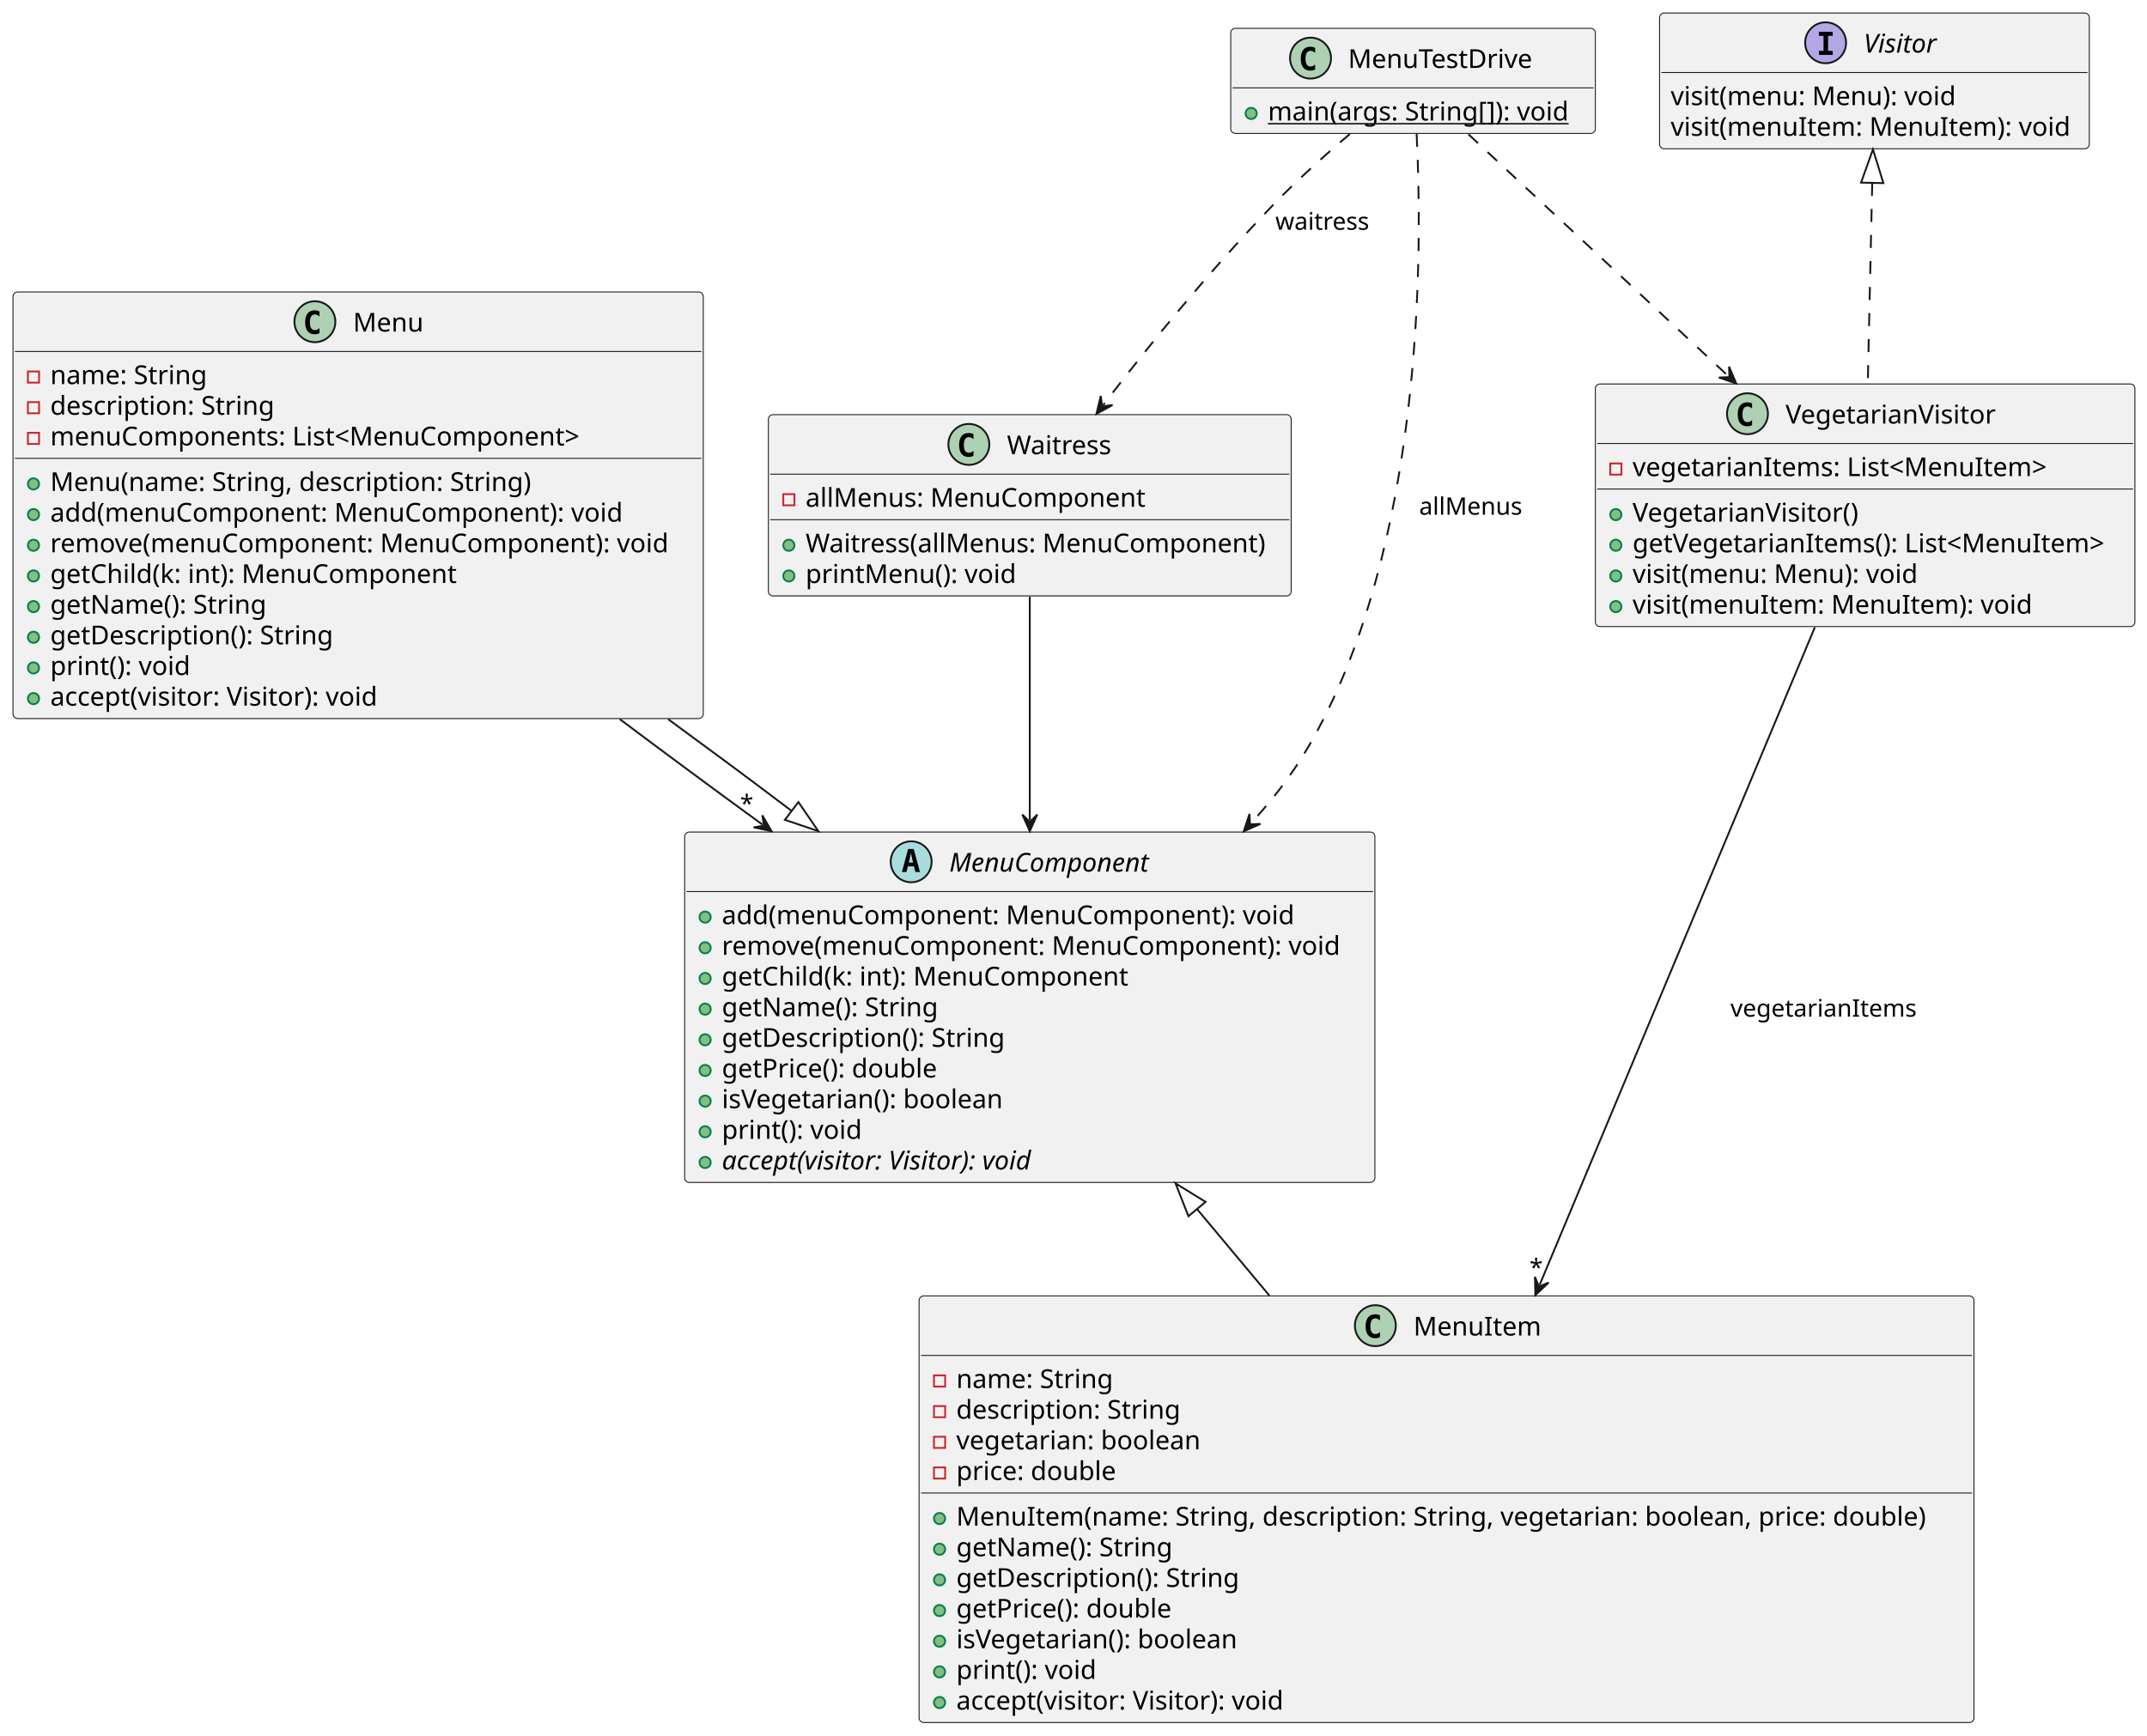
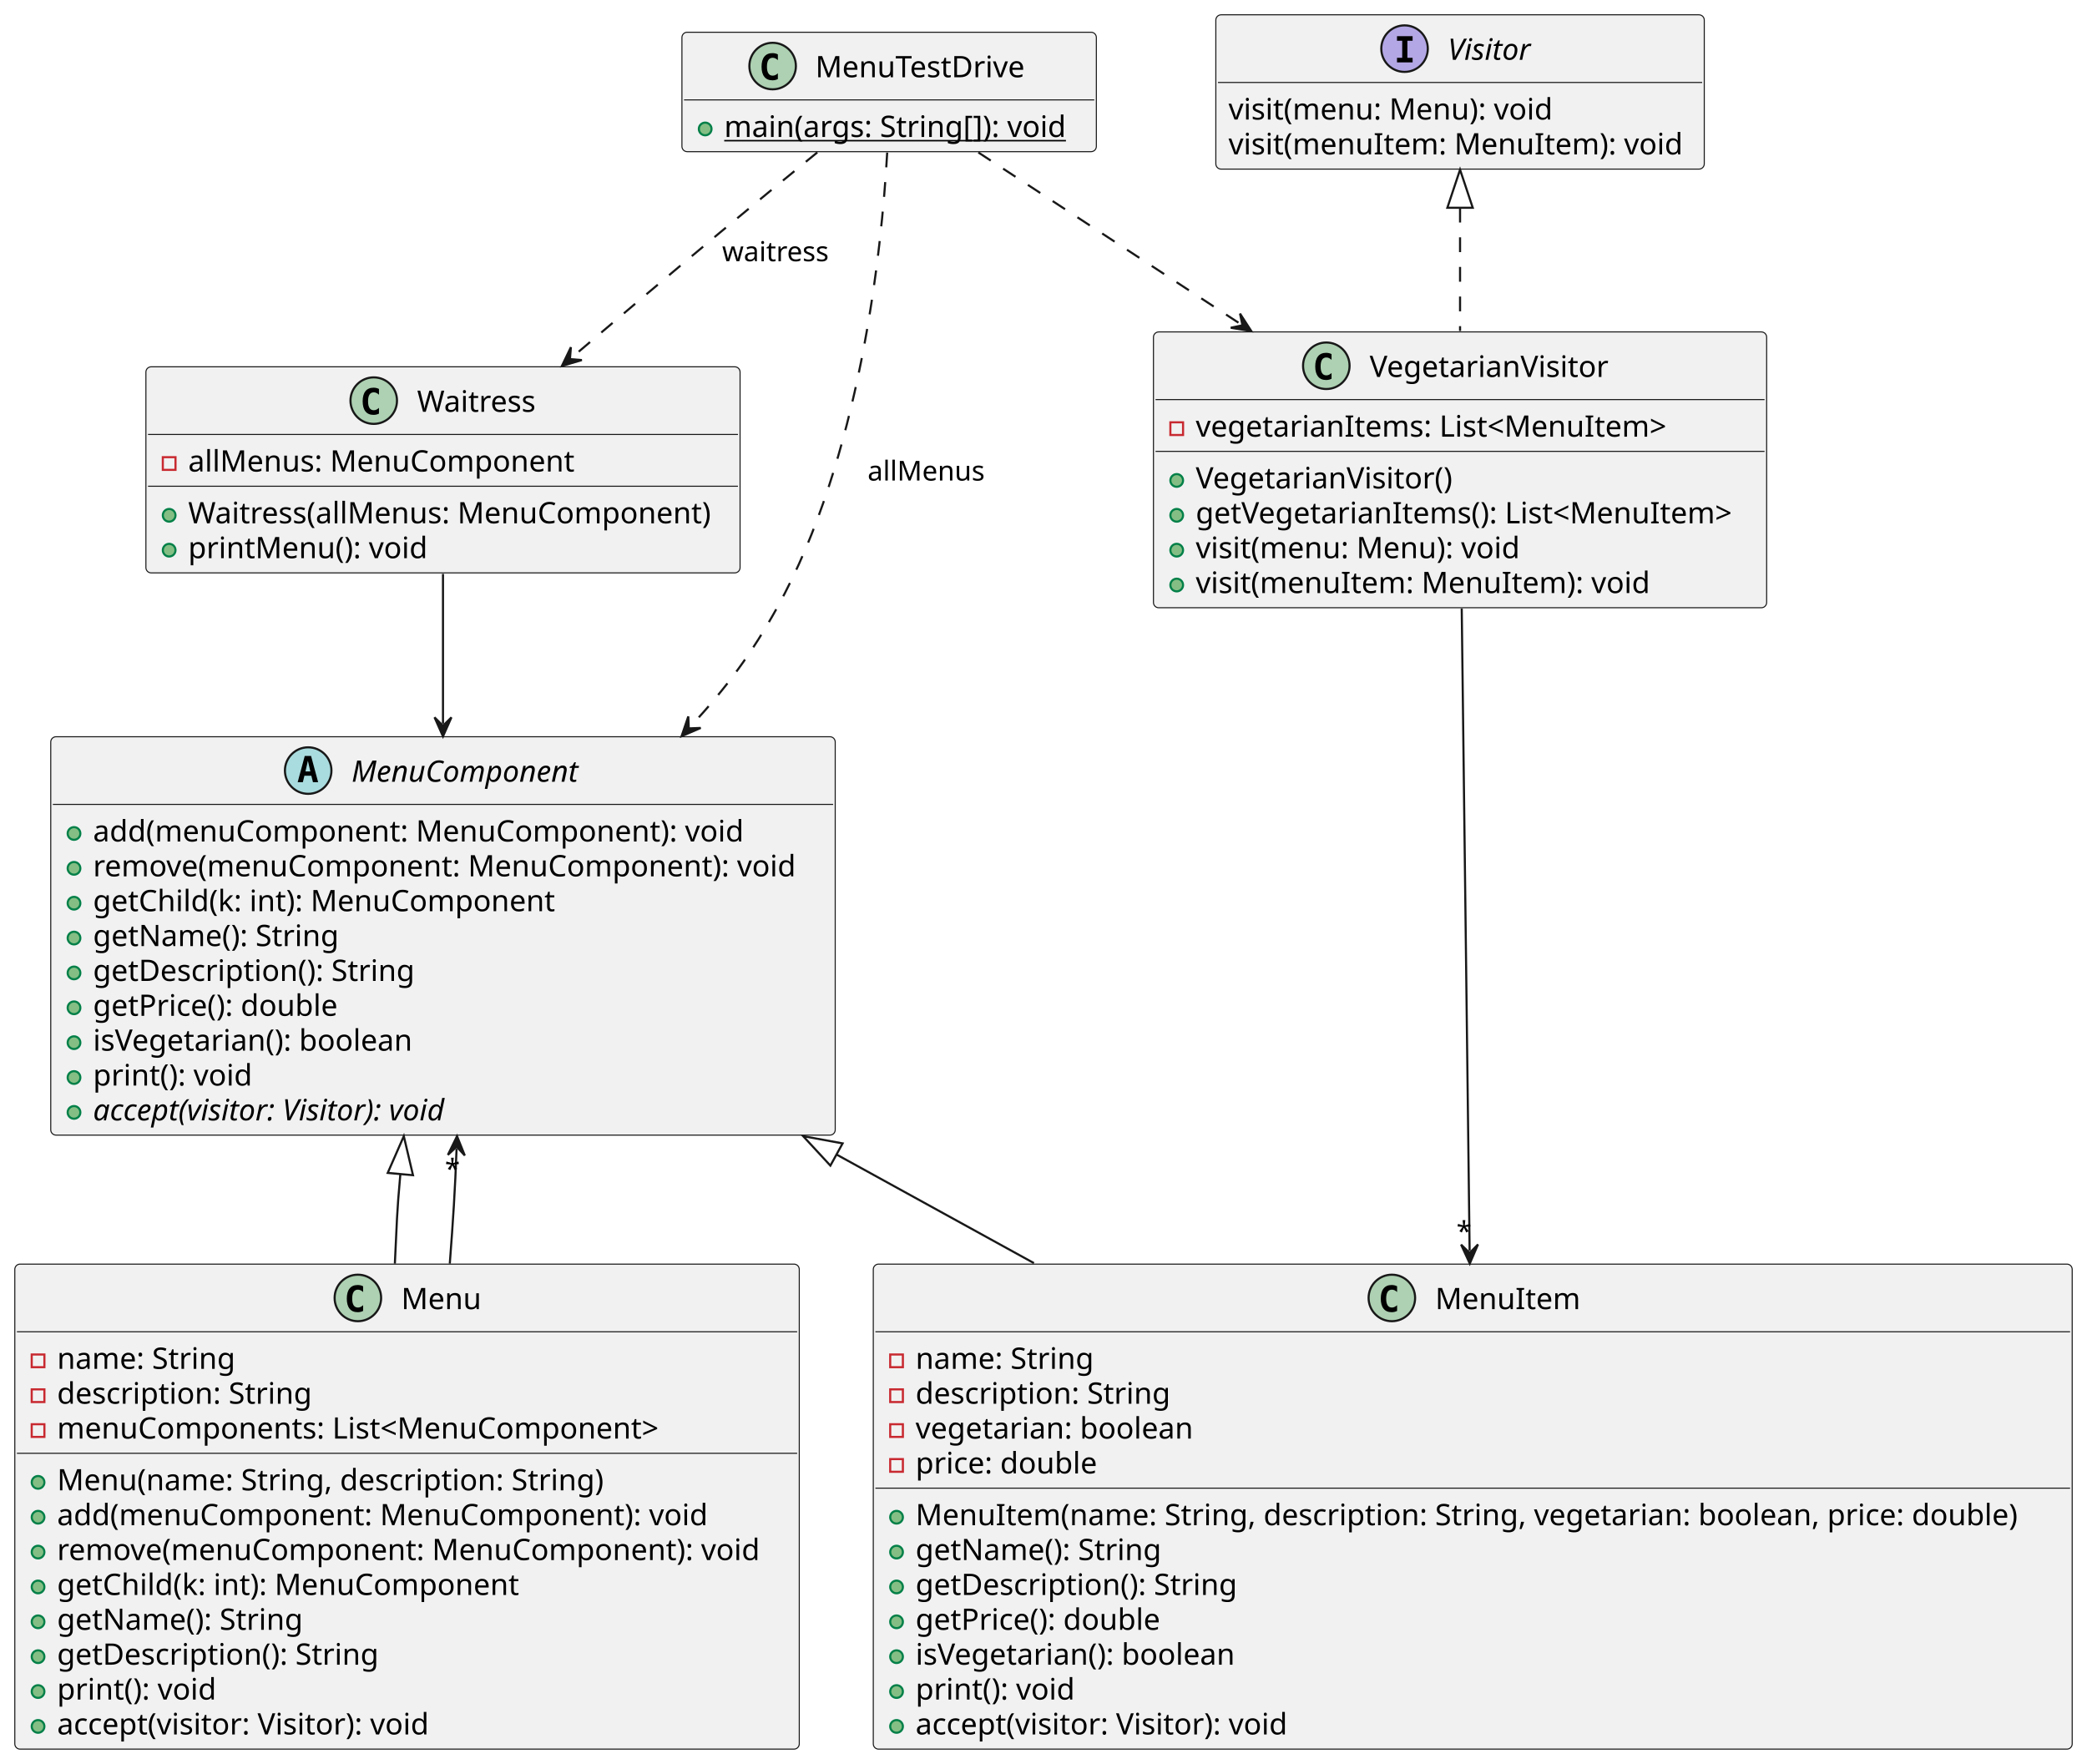
- <svg xmlns="http://www.w3.org/2000/svg" contentStyleType="text/css" height="933px" preserveAspectRatio="none" style="width:1154px;height:933px;background:#FFFFFF;" version="1.1" viewBox="0 0 1154 933" width="1154px" zoomAndPan="magnify">
+ <svg xmlns="http://www.w3.org/2000/svg" contentStyleType="text/css" height="834px" preserveAspectRatio="none" style="width:987px;height:834px;background:#FFFFFF;" version="1.1" viewBox="0 0 987 834" width="987px" zoomAndPan="magnify">
  <defs />
  <g>
+     <g id="elem_MenuTestDrive">
+       <rect codeLine="3" fill="#F1F1F1" height="56.488" id="MenuTestDrive" rx="2.5" ry="2.5" style="stroke:#181818;stroke-width:0.5;" width="196" x="322.5" y="15.24" />
+       <ellipse cx="365.4" cy="31.24" fill="#ADD1B2" rx="11" ry="11" style="stroke:#181818;stroke-width:1.0;" />
+       <path d="M367.873,37.383 Q367.292,37.682 366.653,37.831 Q366.014,37.981 365.308,37.981 Q362.801,37.981 361.481,36.329 Q360.162,34.677 360.162,31.556 Q360.162,28.427 361.481,26.775 Q362.801,25.123 365.308,25.123 Q366.014,25.123 366.661,25.272 Q367.309,25.422 367.873,25.721 L367.873,28.443 Q367.242,27.862 366.649,27.592 Q366.055,27.323 365.424,27.323 Q364.08,27.323 363.395,28.389 Q362.71,29.456 362.71,31.556 Q362.71,33.648 363.395,34.714 Q364.08,35.781 365.424,35.781 Q366.055,35.781 366.649,35.511 Q367.242,35.242 367.873,34.66 Z " fill="#000000" />
+       <text fill="#000000" font-family="sans-serif" font-size="14" lengthAdjust="spacing" textLength="102" x="385.6" y="36.531">MenuTestDrive</text>
+       <line style="stroke:#181818;stroke-width:0.5;" x1="323.5" x2="517.5" y1="47.24" y2="47.24" />
+       <ellipse cx="333.5" cy="60.984" fill="#84BE84" rx="3" ry="3" style="stroke:#038048;stroke-width:1.0;" />
+       <text fill="#000000" font-family="sans-serif" font-size="14" lengthAdjust="spacing" text-decoration="underline" textLength="170" x="342.5" y="64.775">main(args: String[]): void</text>
+     </g>
    <g id="elem_Menu">
-       <rect codeLine="3" fill="#F1F1F1" height="229.371" id="Menu" rx="2.5" ry="2.5" style="stroke:#181818;stroke-width:0.5;" width="371" x="7" y="156.97" />
-       <ellipse cx="169.25" cy="172.97" fill="#ADD1B2" rx="11" ry="11" style="stroke:#181818;stroke-width:1.0;" />
-       <path d="M171.723,179.113 Q171.142,179.412 170.503,179.561 Q169.864,179.711 169.158,179.711 Q166.651,179.711 165.332,178.059 Q164.012,176.407 164.012,173.286 Q164.012,170.156 165.332,168.505 Q166.651,166.853 169.158,166.853 Q169.864,166.853 170.511,167.002 Q171.159,167.152 171.723,167.451 L171.723,170.173 Q171.092,169.592 170.499,169.322 Q169.905,169.053 169.274,169.053 Q167.93,169.053 167.245,170.119 Q166.56,171.186 166.56,173.286 Q166.56,175.378 167.245,176.444 Q167.93,177.511 169.274,177.511 Q169.905,177.511 170.499,177.241 Q171.092,176.971 171.723,176.39 Z " fill="#000000" />
-       <text fill="#000000" font-family="sans-serif" font-size="14" lengthAdjust="spacing" textLength="38" x="189.75" y="178.261">Menu</text>
-       <line style="stroke:#181818;stroke-width:0.5;" x1="8" x2="377" y1="188.97" y2="188.97" />
-       <rect fill="none" height="6" style="stroke:#C82930;stroke-width:1.0;" width="6" x="15" y="199.714" />
-       <text fill="#000000" font-family="sans-serif" font-size="14" lengthAdjust="spacing" textLength="87" x="27" y="206.505">name: String</text>
-       <rect fill="none" height="6" style="stroke:#C82930;stroke-width:1.0;" width="6" x="15" y="216.202" />
-       <text fill="#000000" font-family="sans-serif" font-size="14" lengthAdjust="spacing" textLength="126" x="27" y="222.993">description: String</text>
-       <rect fill="none" height="6" style="stroke:#C82930;stroke-width:1.0;" width="6" x="15" y="232.691" />
-       <text fill="#000000" font-family="sans-serif" font-size="14" lengthAdjust="spacing" textLength="299" x="27" y="239.482">menuComponents: List&lt;MenuComponent&gt;</text>
-       <line style="stroke:#181818;stroke-width:0.5;" x1="8" x2="377" y1="246.435" y2="246.435" />
-       <ellipse cx="18" cy="260.179" fill="#84BE84" rx="3" ry="3" style="stroke:#038048;stroke-width:1.0;" />
-       <text fill="#000000" font-family="sans-serif" font-size="14" lengthAdjust="spacing" textLength="269" x="27" y="263.97">Menu(name: String, description: String)</text>
-       <ellipse cx="18" cy="276.667" fill="#84BE84" rx="3" ry="3" style="stroke:#038048;stroke-width:1.0;" />
-       <text fill="#000000" font-family="sans-serif" font-size="14" lengthAdjust="spacing" textLength="320" x="27" y="280.458">add(menuComponent: MenuComponent): void</text>
-       <ellipse cx="18" cy="293.156" fill="#84BE84" rx="3" ry="3" style="stroke:#038048;stroke-width:1.0;" />
-       <text fill="#000000" font-family="sans-serif" font-size="14" lengthAdjust="spacing" textLength="345" x="27" y="296.947">remove(menuComponent: MenuComponent): void</text>
-       <ellipse cx="18" cy="309.644" fill="#84BE84" rx="3" ry="3" style="stroke:#038048;stroke-width:1.0;" />
-       <text fill="#000000" font-family="sans-serif" font-size="14" lengthAdjust="spacing" textLength="229" x="27" y="313.435">getChild(k: int): MenuComponent</text>
-       <ellipse cx="18" cy="326.132" fill="#84BE84" rx="3" ry="3" style="stroke:#038048;stroke-width:1.0;" />
-       <text fill="#000000" font-family="sans-serif" font-size="14" lengthAdjust="spacing" textLength="120" x="27" y="329.923">getName(): String</text>
-       <ellipse cx="18" cy="342.62" fill="#84BE84" rx="3" ry="3" style="stroke:#038048;stroke-width:1.0;" />
-       <text fill="#000000" font-family="sans-serif" font-size="14" lengthAdjust="spacing" textLength="159" x="27" y="346.411">getDescription(): String</text>
-       <ellipse cx="18" cy="359.109" fill="#84BE84" rx="3" ry="3" style="stroke:#038048;stroke-width:1.0;" />
-       <text fill="#000000" font-family="sans-serif" font-size="14" lengthAdjust="spacing" textLength="80" x="27" y="362.9">print(): void</text>
-       <ellipse cx="18" cy="375.597" fill="#84BE84" rx="3" ry="3" style="stroke:#038048;stroke-width:1.0;" />
-       <text fill="#000000" font-family="sans-serif" font-size="14" lengthAdjust="spacing" textLength="185" x="27" y="379.388">accept(visitor: Visitor): void</text>
+       <rect codeLine="7" fill="#F1F1F1" height="229.371" id="Menu" rx="2.5" ry="2.5" style="stroke:#181818;stroke-width:0.5;" width="371" x="7" y="597.81" />
+       <ellipse cx="169.25" cy="613.81" fill="#ADD1B2" rx="11" ry="11" style="stroke:#181818;stroke-width:1.0;" />
+       <path d="M171.723,619.953 Q171.142,620.252 170.503,620.401 Q169.864,620.551 169.158,620.551 Q166.651,620.551 165.332,618.899 Q164.012,617.247 164.012,614.126 Q164.012,610.996 165.332,609.345 Q166.651,607.693 169.158,607.693 Q169.864,607.693 170.511,607.842 Q171.159,607.992 171.723,608.29 L171.723,611.013 Q171.092,610.432 170.499,610.162 Q169.905,609.893 169.274,609.893 Q167.93,609.893 167.245,610.959 Q166.56,612.026 166.56,614.126 Q166.56,616.218 167.245,617.284 Q167.93,618.351 169.274,618.351 Q169.905,618.351 170.499,618.081 Q171.092,617.812 171.723,617.23 Z " fill="#000000" />
+       <text fill="#000000" font-family="sans-serif" font-size="14" lengthAdjust="spacing" textLength="38" x="189.75" y="619.101">Menu</text>
+       <line style="stroke:#181818;stroke-width:0.5;" x1="8" x2="377" y1="629.81" y2="629.81" />
+       <rect fill="none" height="6" style="stroke:#C82930;stroke-width:1.0;" width="6" x="15" y="640.554" />
+       <text fill="#000000" font-family="sans-serif" font-size="14" lengthAdjust="spacing" textLength="87" x="27" y="647.345">name: String</text>
+       <rect fill="none" height="6" style="stroke:#C82930;stroke-width:1.0;" width="6" x="15" y="657.042" />
+       <text fill="#000000" font-family="sans-serif" font-size="14" lengthAdjust="spacing" textLength="126" x="27" y="663.833">description: String</text>
+       <rect fill="none" height="6" style="stroke:#C82930;stroke-width:1.0;" width="6" x="15" y="673.531" />
+       <text fill="#000000" font-family="sans-serif" font-size="14" lengthAdjust="spacing" textLength="299" x="27" y="680.322">menuComponents: List&lt;MenuComponent&gt;</text>
+       <line style="stroke:#181818;stroke-width:0.5;" x1="8" x2="377" y1="687.275" y2="687.275" />
+       <ellipse cx="18" cy="701.019" fill="#84BE84" rx="3" ry="3" style="stroke:#038048;stroke-width:1.0;" />
+       <text fill="#000000" font-family="sans-serif" font-size="14" lengthAdjust="spacing" textLength="269" x="27" y="704.81">Menu(name: String, description: String)</text>
+       <ellipse cx="18" cy="717.507" fill="#84BE84" rx="3" ry="3" style="stroke:#038048;stroke-width:1.0;" />
+       <text fill="#000000" font-family="sans-serif" font-size="14" lengthAdjust="spacing" textLength="320" x="27" y="721.298">add(menuComponent: MenuComponent): void</text>
+       <ellipse cx="18" cy="733.995" fill="#84BE84" rx="3" ry="3" style="stroke:#038048;stroke-width:1.0;" />
+       <text fill="#000000" font-family="sans-serif" font-size="14" lengthAdjust="spacing" textLength="345" x="27" y="737.787">remove(menuComponent: MenuComponent): void</text>
+       <ellipse cx="18" cy="750.484" fill="#84BE84" rx="3" ry="3" style="stroke:#038048;stroke-width:1.0;" />
+       <text fill="#000000" font-family="sans-serif" font-size="14" lengthAdjust="spacing" textLength="229" x="27" y="754.275">getChild(k: int): MenuComponent</text>
+       <ellipse cx="18" cy="766.972" fill="#84BE84" rx="3" ry="3" style="stroke:#038048;stroke-width:1.0;" />
+       <text fill="#000000" font-family="sans-serif" font-size="14" lengthAdjust="spacing" textLength="120" x="27" y="770.763">getName(): String</text>
+       <ellipse cx="18" cy="783.46" fill="#84BE84" rx="3" ry="3" style="stroke:#038048;stroke-width:1.0;" />
+       <text fill="#000000" font-family="sans-serif" font-size="14" lengthAdjust="spacing" textLength="159" x="27" y="787.251">getDescription(): String</text>
+       <ellipse cx="18" cy="799.949" fill="#84BE84" rx="3" ry="3" style="stroke:#038048;stroke-width:1.0;" />
+       <text fill="#000000" font-family="sans-serif" font-size="14" lengthAdjust="spacing" textLength="80" x="27" y="803.74">print(): void</text>
+       <ellipse cx="18" cy="816.437" fill="#84BE84" rx="3" ry="3" style="stroke:#038048;stroke-width:1.0;" />
+       <text fill="#000000" font-family="sans-serif" font-size="14" lengthAdjust="spacing" textLength="185" x="27" y="820.228">accept(visitor: Visitor): void</text>
    </g>
    <g id="elem_MenuItem">
-       <rect codeLine="18" fill="#F1F1F1" height="229.371" id="MenuItem" rx="2.5" ry="2.5" style="stroke:#181818;stroke-width:0.5;" width="567" x="494" y="696.74" />
-       <ellipse cx="739.25" cy="712.74" fill="#ADD1B2" rx="11" ry="11" style="stroke:#181818;stroke-width:1.0;" />
-       <path d="M741.723,718.883 Q741.142,719.182 740.503,719.331 Q739.864,719.481 739.158,719.481 Q736.651,719.481 735.332,717.829 Q734.012,716.177 734.012,713.056 Q734.012,709.927 735.332,708.275 Q736.651,706.623 739.158,706.623 Q739.864,706.623 740.511,706.772 Q741.159,706.922 741.723,707.221 L741.723,709.943 Q741.092,709.362 740.499,709.092 Q739.905,708.822 739.274,708.822 Q737.93,708.822 737.245,709.889 Q736.56,710.956 736.56,713.056 Q736.56,715.148 737.245,716.214 Q737.93,717.281 739.274,717.281 Q739.905,717.281 740.499,717.011 Q741.092,716.741 741.723,716.16 Z " fill="#000000" />
-       <text fill="#000000" font-family="sans-serif" font-size="14" lengthAdjust="spacing" textLength="68" x="759.75" y="718.031">MenuItem</text>
-       <line style="stroke:#181818;stroke-width:0.5;" x1="495" x2="1060" y1="728.74" y2="728.74" />
-       <rect fill="none" height="6" style="stroke:#C82930;stroke-width:1.0;" width="6" x="502" y="739.484" />
-       <text fill="#000000" font-family="sans-serif" font-size="14" lengthAdjust="spacing" textLength="87" x="514" y="746.275">name: String</text>
-       <rect fill="none" height="6" style="stroke:#C82930;stroke-width:1.0;" width="6" x="502" y="755.972" />
-       <text fill="#000000" font-family="sans-serif" font-size="14" lengthAdjust="spacing" textLength="126" x="514" y="762.763">description: String</text>
-       <rect fill="none" height="6" style="stroke:#C82930;stroke-width:1.0;" width="6" x="502" y="772.461" />
-       <text fill="#000000" font-family="sans-serif" font-size="14" lengthAdjust="spacing" textLength="136" x="514" y="779.252">vegetarian: boolean</text>
-       <rect fill="none" height="6" style="stroke:#C82930;stroke-width:1.0;" width="6" x="502" y="788.949" />
-       <text fill="#000000" font-family="sans-serif" font-size="14" lengthAdjust="spacing" textLength="90" x="514" y="795.74">price: double</text>
-       <line style="stroke:#181818;stroke-width:0.5;" x1="495" x2="1060" y1="802.693" y2="802.693" />
-       <ellipse cx="505" cy="816.437" fill="#84BE84" rx="3" ry="3" style="stroke:#038048;stroke-width:1.0;" />
-       <text fill="#000000" font-family="sans-serif" font-size="14" lengthAdjust="spacing" textLength="541" x="514" y="820.228">MenuItem(name: String, description: String, vegetarian: boolean, price: double)</text>
-       <ellipse cx="505" cy="832.926" fill="#84BE84" rx="3" ry="3" style="stroke:#038048;stroke-width:1.0;" />
-       <text fill="#000000" font-family="sans-serif" font-size="14" lengthAdjust="spacing" textLength="120" x="514" y="836.717">getName(): String</text>
-       <ellipse cx="505" cy="849.414" fill="#84BE84" rx="3" ry="3" style="stroke:#038048;stroke-width:1.0;" />
-       <text fill="#000000" font-family="sans-serif" font-size="14" lengthAdjust="spacing" textLength="159" x="514" y="853.205">getDescription(): String</text>
-       <ellipse cx="505" cy="865.902" fill="#84BE84" rx="3" ry="3" style="stroke:#038048;stroke-width:1.0;" />
-       <text fill="#000000" font-family="sans-serif" font-size="14" lengthAdjust="spacing" textLength="121" x="514" y="869.693">getPrice(): double</text>
-       <ellipse cx="505" cy="882.39" fill="#84BE84" rx="3" ry="3" style="stroke:#038048;stroke-width:1.0;" />
-       <text fill="#000000" font-family="sans-serif" font-size="14" lengthAdjust="spacing" textLength="159" x="514" y="886.181">isVegetarian(): boolean</text>
-       <ellipse cx="505" cy="898.879" fill="#84BE84" rx="3" ry="3" style="stroke:#038048;stroke-width:1.0;" />
-       <text fill="#000000" font-family="sans-serif" font-size="14" lengthAdjust="spacing" textLength="80" x="514" y="902.67">print(): void</text>
-       <ellipse cx="505" cy="915.367" fill="#84BE84" rx="3" ry="3" style="stroke:#038048;stroke-width:1.0;" />
-       <text fill="#000000" font-family="sans-serif" font-size="14" lengthAdjust="spacing" textLength="185" x="514" y="919.158">accept(visitor: Visitor): void</text>
+       <rect codeLine="22" fill="#F1F1F1" height="229.371" id="MenuItem" rx="2.5" ry="2.5" style="stroke:#181818;stroke-width:0.5;" width="567" x="413" y="597.81" />
+       <ellipse cx="658.25" cy="613.81" fill="#ADD1B2" rx="11" ry="11" style="stroke:#181818;stroke-width:1.0;" />
+       <path d="M660.723,619.953 Q660.142,620.252 659.503,620.401 Q658.864,620.551 658.158,620.551 Q655.651,620.551 654.332,618.899 Q653.012,617.247 653.012,614.126 Q653.012,610.996 654.332,609.345 Q655.651,607.693 658.158,607.693 Q658.864,607.693 659.511,607.842 Q660.159,607.992 660.723,608.29 L660.723,611.013 Q660.092,610.432 659.499,610.162 Q658.905,609.893 658.274,609.893 Q656.93,609.893 656.245,610.959 Q655.56,612.026 655.56,614.126 Q655.56,616.218 656.245,617.284 Q656.93,618.351 658.274,618.351 Q658.905,618.351 659.499,618.081 Q660.092,617.812 660.723,617.23 Z " fill="#000000" />
+       <text fill="#000000" font-family="sans-serif" font-size="14" lengthAdjust="spacing" textLength="68" x="678.75" y="619.101">MenuItem</text>
+       <line style="stroke:#181818;stroke-width:0.5;" x1="414" x2="979" y1="629.81" y2="629.81" />
+       <rect fill="none" height="6" style="stroke:#C82930;stroke-width:1.0;" width="6" x="421" y="640.554" />
+       <text fill="#000000" font-family="sans-serif" font-size="14" lengthAdjust="spacing" textLength="87" x="433" y="647.345">name: String</text>
+       <rect fill="none" height="6" style="stroke:#C82930;stroke-width:1.0;" width="6" x="421" y="657.042" />
+       <text fill="#000000" font-family="sans-serif" font-size="14" lengthAdjust="spacing" textLength="126" x="433" y="663.833">description: String</text>
+       <rect fill="none" height="6" style="stroke:#C82930;stroke-width:1.0;" width="6" x="421" y="673.531" />
+       <text fill="#000000" font-family="sans-serif" font-size="14" lengthAdjust="spacing" textLength="136" x="433" y="680.322">vegetarian: boolean</text>
+       <rect fill="none" height="6" style="stroke:#C82930;stroke-width:1.0;" width="6" x="421" y="690.019" />
+       <text fill="#000000" font-family="sans-serif" font-size="14" lengthAdjust="spacing" textLength="90" x="433" y="696.81">price: double</text>
+       <line style="stroke:#181818;stroke-width:0.5;" x1="414" x2="979" y1="703.763" y2="703.763" />
+       <ellipse cx="424" cy="717.507" fill="#84BE84" rx="3" ry="3" style="stroke:#038048;stroke-width:1.0;" />
+       <text fill="#000000" font-family="sans-serif" font-size="14" lengthAdjust="spacing" textLength="541" x="433" y="721.298">MenuItem(name: String, description: String, vegetarian: boolean, price: double)</text>
+       <ellipse cx="424" cy="733.995" fill="#84BE84" rx="3" ry="3" style="stroke:#038048;stroke-width:1.0;" />
+       <text fill="#000000" font-family="sans-serif" font-size="14" lengthAdjust="spacing" textLength="120" x="433" y="737.787">getName(): String</text>
+       <ellipse cx="424" cy="750.484" fill="#84BE84" rx="3" ry="3" style="stroke:#038048;stroke-width:1.0;" />
+       <text fill="#000000" font-family="sans-serif" font-size="14" lengthAdjust="spacing" textLength="159" x="433" y="754.275">getDescription(): String</text>
+       <ellipse cx="424" cy="766.972" fill="#84BE84" rx="3" ry="3" style="stroke:#038048;stroke-width:1.0;" />
+       <text fill="#000000" font-family="sans-serif" font-size="14" lengthAdjust="spacing" textLength="121" x="433" y="770.763">getPrice(): double</text>
+       <ellipse cx="424" cy="783.46" fill="#84BE84" rx="3" ry="3" style="stroke:#038048;stroke-width:1.0;" />
+       <text fill="#000000" font-family="sans-serif" font-size="14" lengthAdjust="spacing" textLength="159" x="433" y="787.251">isVegetarian(): boolean</text>
+       <ellipse cx="424" cy="799.949" fill="#84BE84" rx="3" ry="3" style="stroke:#038048;stroke-width:1.0;" />
+       <text fill="#000000" font-family="sans-serif" font-size="14" lengthAdjust="spacing" textLength="80" x="433" y="803.74">print(): void</text>
+       <ellipse cx="424" cy="816.437" fill="#84BE84" rx="3" ry="3" style="stroke:#038048;stroke-width:1.0;" />
+       <text fill="#000000" font-family="sans-serif" font-size="14" lengthAdjust="spacing" textLength="185" x="433" y="820.228">accept(visitor: Visitor): void</text>
    </g>
    <g id="elem_Waitress">
-       <rect codeLine="32" fill="#F1F1F1" height="97.465" id="Waitress" rx="2.5" ry="2.5" style="stroke:#181818;stroke-width:0.5;" width="281" x="413" y="222.93" />
-       <ellipse cx="520.75" cy="238.93" fill="#ADD1B2" rx="11" ry="11" style="stroke:#181818;stroke-width:1.0;" />
-       <path d="M523.223,245.073 Q522.642,245.372 522.003,245.521 Q521.364,245.671 520.658,245.671 Q518.151,245.671 516.832,244.019 Q515.512,242.367 515.512,239.246 Q515.512,236.117 516.832,234.465 Q518.151,232.813 520.658,232.813 Q521.364,232.813 522.011,232.962 Q522.659,233.112 523.223,233.411 L523.223,236.133 Q522.592,235.552 521.999,235.282 Q521.405,235.012 520.774,235.012 Q519.43,235.012 518.745,236.079 Q518.06,237.146 518.06,239.246 Q518.06,241.338 518.745,242.404 Q519.43,243.471 520.774,243.471 Q521.405,243.471 521.999,243.201 Q522.592,242.931 523.223,242.35 Z " fill="#000000" />
-       <text fill="#000000" font-family="sans-serif" font-size="14" lengthAdjust="spacing" textLength="57" x="541.25" y="244.221">Waitress</text>
-       <line style="stroke:#181818;stroke-width:0.5;" x1="414" x2="693" y1="254.93" y2="254.93" />
-       <rect fill="none" height="6" style="stroke:#C82930;stroke-width:1.0;" width="6" x="421" y="265.674" />
-       <text fill="#000000" font-family="sans-serif" font-size="14" lengthAdjust="spacing" textLength="188" x="433" y="272.465">allMenus: MenuComponent</text>
-       <line style="stroke:#181818;stroke-width:0.5;" x1="414" x2="693" y1="279.418" y2="279.418" />
-       <ellipse cx="424" cy="293.162" fill="#84BE84" rx="3" ry="3" style="stroke:#038048;stroke-width:1.0;" />
-       <text fill="#000000" font-family="sans-serif" font-size="14" lengthAdjust="spacing" textLength="255" x="433" y="296.953">Waitress(allMenus: MenuComponent)</text>
-       <ellipse cx="424" cy="309.651" fill="#84BE84" rx="3" ry="3" style="stroke:#038048;stroke-width:1.0;" />
-       <text fill="#000000" font-family="sans-serif" font-size="14" lengthAdjust="spacing" textLength="118" x="433" y="313.442">printMenu(): void</text>
+       <rect codeLine="36" fill="#F1F1F1" height="97.465" id="Waitress" rx="2.5" ry="2.5" style="stroke:#181818;stroke-width:0.5;" width="281" x="69" y="173.46" />
+       <ellipse cx="176.75" cy="189.46" fill="#ADD1B2" rx="11" ry="11" style="stroke:#181818;stroke-width:1.0;" />
+       <path d="M179.223,195.603 Q178.642,195.902 178.003,196.051 Q177.364,196.201 176.658,196.201 Q174.151,196.201 172.832,194.549 Q171.512,192.897 171.512,189.776 Q171.512,186.647 172.832,184.995 Q174.151,183.343 176.658,183.343 Q177.364,183.343 178.011,183.492 Q178.659,183.642 179.223,183.94 L179.223,186.663 Q178.592,186.082 177.999,185.812 Q177.405,185.542 176.774,185.542 Q175.43,185.542 174.745,186.609 Q174.06,187.676 174.06,189.776 Q174.06,191.868 174.745,192.934 Q175.43,194.001 176.774,194.001 Q177.405,194.001 177.999,193.731 Q178.592,193.462 179.223,192.88 Z " fill="#000000" />
+       <text fill="#000000" font-family="sans-serif" font-size="14" lengthAdjust="spacing" textLength="57" x="197.25" y="194.751">Waitress</text>
+       <line style="stroke:#181818;stroke-width:0.5;" x1="70" x2="349" y1="205.46" y2="205.46" />
+       <rect fill="none" height="6" style="stroke:#C82930;stroke-width:1.0;" width="6" x="77" y="216.204" />
+       <text fill="#000000" font-family="sans-serif" font-size="14" lengthAdjust="spacing" textLength="188" x="89" y="222.995">allMenus: MenuComponent</text>
+       <line style="stroke:#181818;stroke-width:0.5;" x1="70" x2="349" y1="229.948" y2="229.948" />
+       <ellipse cx="80" cy="243.692" fill="#84BE84" rx="3" ry="3" style="stroke:#038048;stroke-width:1.0;" />
+       <text fill="#000000" font-family="sans-serif" font-size="14" lengthAdjust="spacing" textLength="255" x="89" y="247.483">Waitress(allMenus: MenuComponent)</text>
+       <ellipse cx="80" cy="260.181" fill="#84BE84" rx="3" ry="3" style="stroke:#038048;stroke-width:1.0;" />
+       <text fill="#000000" font-family="sans-serif" font-size="14" lengthAdjust="spacing" textLength="118" x="89" y="263.972">printMenu(): void</text>
    </g>
    <g id="elem_MenuComponent">
-       <rect codeLine="39" fill="#F1F1F1" height="188.394" id="MenuComponent" rx="2.5" ry="2.5" style="stroke:#181818;stroke-width:0.5;" width="371" x="368" y="447.34" />
-       <ellipse cx="489.75" cy="463.34" fill="#A9DCDF" rx="11" ry="11" style="stroke:#181818;stroke-width:1.0;" />
-       <path d="M489.613,458.688 L488.459,463.76 L490.775,463.76 Z M488.119,456.447 L491.116,456.447 L494.461,468.84 L492.012,468.84 L491.248,465.777 L487.97,465.777 L487.223,468.84 L484.774,468.84 Z " fill="#000000" />
-       <text fill="#000000" font-family="sans-serif" font-size="14" font-style="italic" lengthAdjust="spacing" textLength="119" x="510.25" y="468.631">MenuComponent</text>
-       <line style="stroke:#181818;stroke-width:0.5;" x1="369" x2="738" y1="479.34" y2="479.34" />
-       <ellipse cx="379" cy="493.084" fill="#84BE84" rx="3" ry="3" style="stroke:#038048;stroke-width:1.0;" />
-       <text fill="#000000" font-family="sans-serif" font-size="14" lengthAdjust="spacing" textLength="320" x="388" y="496.875">add(menuComponent: MenuComponent): void</text>
-       <ellipse cx="379" cy="509.572" fill="#84BE84" rx="3" ry="3" style="stroke:#038048;stroke-width:1.0;" />
-       <text fill="#000000" font-family="sans-serif" font-size="14" lengthAdjust="spacing" textLength="345" x="388" y="513.363">remove(menuComponent: MenuComponent): void</text>
-       <ellipse cx="379" cy="526.061" fill="#84BE84" rx="3" ry="3" style="stroke:#038048;stroke-width:1.0;" />
-       <text fill="#000000" font-family="sans-serif" font-size="14" lengthAdjust="spacing" textLength="229" x="388" y="529.852">getChild(k: int): MenuComponent</text>
-       <ellipse cx="379" cy="542.549" fill="#84BE84" rx="3" ry="3" style="stroke:#038048;stroke-width:1.0;" />
-       <text fill="#000000" font-family="sans-serif" font-size="14" lengthAdjust="spacing" textLength="120" x="388" y="546.34">getName(): String</text>
-       <ellipse cx="379" cy="559.037" fill="#84BE84" rx="3" ry="3" style="stroke:#038048;stroke-width:1.0;" />
-       <text fill="#000000" font-family="sans-serif" font-size="14" lengthAdjust="spacing" textLength="159" x="388" y="562.828">getDescription(): String</text>
-       <ellipse cx="379" cy="575.525" fill="#84BE84" rx="3" ry="3" style="stroke:#038048;stroke-width:1.0;" />
-       <text fill="#000000" font-family="sans-serif" font-size="14" lengthAdjust="spacing" textLength="121" x="388" y="579.317">getPrice(): double</text>
-       <ellipse cx="379" cy="592.014" fill="#84BE84" rx="3" ry="3" style="stroke:#038048;stroke-width:1.0;" />
-       <text fill="#000000" font-family="sans-serif" font-size="14" lengthAdjust="spacing" textLength="159" x="388" y="595.805">isVegetarian(): boolean</text>
-       <ellipse cx="379" cy="608.502" fill="#84BE84" rx="3" ry="3" style="stroke:#038048;stroke-width:1.0;" />
-       <text fill="#000000" font-family="sans-serif" font-size="14" lengthAdjust="spacing" textLength="80" x="388" y="612.293">print(): void</text>
-       <ellipse cx="379" cy="624.99" fill="#84BE84" rx="3" ry="3" style="stroke:#038048;stroke-width:1.0;" />
-       <text fill="#000000" font-family="sans-serif" font-size="14" font-style="italic" lengthAdjust="spacing" textLength="185" x="388" y="628.781">accept(visitor: Visitor): void</text>
-     </g>
-     <g id="elem_MenuTestDrive">
-       <rect codeLine="50" fill="#F1F1F1" height="56.488" id="MenuTestDrive" rx="2.5" ry="2.5" style="stroke:#181818;stroke-width:0.5;" width="196" x="661.5" y="15.24" />
-       <ellipse cx="704.4" cy="31.24" fill="#ADD1B2" rx="11" ry="11" style="stroke:#181818;stroke-width:1.0;" />
-       <path d="M706.873,37.383 Q706.292,37.682 705.653,37.831 Q705.014,37.981 704.308,37.981 Q701.801,37.981 700.481,36.329 Q699.162,34.677 699.162,31.556 Q699.162,28.427 700.481,26.775 Q701.801,25.123 704.308,25.123 Q705.014,25.123 705.661,25.272 Q706.309,25.422 706.873,25.721 L706.873,28.443 Q706.242,27.862 705.649,27.592 Q705.055,27.323 704.424,27.323 Q703.08,27.323 702.395,28.389 Q701.71,29.456 701.71,31.556 Q701.71,33.648 702.395,34.714 Q703.08,35.781 704.424,35.781 Q705.055,35.781 705.649,35.511 Q706.242,35.242 706.873,34.66 Z " fill="#000000" />
-       <text fill="#000000" font-family="sans-serif" font-size="14" lengthAdjust="spacing" textLength="102" x="724.6" y="36.531">MenuTestDrive</text>
-       <line style="stroke:#181818;stroke-width:0.5;" x1="662.5" x2="856.5" y1="47.24" y2="47.24" />
-       <ellipse cx="672.5" cy="60.984" fill="#84BE84" rx="3" ry="3" style="stroke:#038048;stroke-width:1.0;" />
-       <text fill="#000000" font-family="sans-serif" font-size="14" lengthAdjust="spacing" text-decoration="underline" textLength="170" x="681.5" y="64.775">main(args: String[]): void</text>
+       <rect codeLine="43" fill="#F1F1F1" height="188.394" id="MenuComponent" rx="2.5" ry="2.5" style="stroke:#181818;stroke-width:0.5;" width="371" x="24" y="348.41" />
+       <ellipse cx="145.75" cy="364.41" fill="#A9DCDF" rx="11" ry="11" style="stroke:#181818;stroke-width:1.0;" />
+       <path d="M145.613,359.758 L144.459,364.83 L146.775,364.83 Z M144.119,357.517 L147.116,357.517 L150.461,369.91 L148.012,369.91 L147.249,366.847 L143.97,366.847 L143.223,369.91 L140.774,369.91 Z " fill="#000000" />
+       <text fill="#000000" font-family="sans-serif" font-size="14" font-style="italic" lengthAdjust="spacing" textLength="119" x="166.25" y="369.701">MenuComponent</text>
+       <line style="stroke:#181818;stroke-width:0.5;" x1="25" x2="394" y1="380.41" y2="380.41" />
+       <ellipse cx="35" cy="394.154" fill="#84BE84" rx="3" ry="3" style="stroke:#038048;stroke-width:1.0;" />
+       <text fill="#000000" font-family="sans-serif" font-size="14" lengthAdjust="spacing" textLength="320" x="44" y="397.945">add(menuComponent: MenuComponent): void</text>
+       <ellipse cx="35" cy="410.642" fill="#84BE84" rx="3" ry="3" style="stroke:#038048;stroke-width:1.0;" />
+       <text fill="#000000" font-family="sans-serif" font-size="14" lengthAdjust="spacing" textLength="345" x="44" y="414.433">remove(menuComponent: MenuComponent): void</text>
+       <ellipse cx="35" cy="427.131" fill="#84BE84" rx="3" ry="3" style="stroke:#038048;stroke-width:1.0;" />
+       <text fill="#000000" font-family="sans-serif" font-size="14" lengthAdjust="spacing" textLength="229" x="44" y="430.922">getChild(k: int): MenuComponent</text>
+       <ellipse cx="35" cy="443.619" fill="#84BE84" rx="3" ry="3" style="stroke:#038048;stroke-width:1.0;" />
+       <text fill="#000000" font-family="sans-serif" font-size="14" lengthAdjust="spacing" textLength="120" x="44" y="447.41">getName(): String</text>
+       <ellipse cx="35" cy="460.107" fill="#84BE84" rx="3" ry="3" style="stroke:#038048;stroke-width:1.0;" />
+       <text fill="#000000" font-family="sans-serif" font-size="14" lengthAdjust="spacing" textLength="159" x="44" y="463.898">getDescription(): String</text>
+       <ellipse cx="35" cy="476.596" fill="#84BE84" rx="3" ry="3" style="stroke:#038048;stroke-width:1.0;" />
+       <text fill="#000000" font-family="sans-serif" font-size="14" lengthAdjust="spacing" textLength="121" x="44" y="480.387">getPrice(): double</text>
+       <ellipse cx="35" cy="493.084" fill="#84BE84" rx="3" ry="3" style="stroke:#038048;stroke-width:1.0;" />
+       <text fill="#000000" font-family="sans-serif" font-size="14" lengthAdjust="spacing" textLength="159" x="44" y="496.875">isVegetarian(): boolean</text>
+       <ellipse cx="35" cy="509.572" fill="#84BE84" rx="3" ry="3" style="stroke:#038048;stroke-width:1.0;" />
+       <text fill="#000000" font-family="sans-serif" font-size="14" lengthAdjust="spacing" textLength="80" x="44" y="513.363">print(): void</text>
+       <ellipse cx="35" cy="526.06" fill="#84BE84" rx="3" ry="3" style="stroke:#038048;stroke-width:1.0;" />
+       <text fill="#000000" font-family="sans-serif" font-size="14" font-style="italic" lengthAdjust="spacing" textLength="185" x="44" y="529.851">accept(visitor: Visitor): void</text>
    </g>
    <g id="elem_VegetarianVisitor">
-       <rect codeLine="53" fill="#F1F1F1" height="130.441" id="VegetarianVisitor" rx="2.5" ry="2.5" style="stroke:#181818;stroke-width:0.5;" width="290" x="857.5" y="206.44" />
-       <ellipse cx="939.25" cy="222.44" fill="#ADD1B2" rx="11" ry="11" style="stroke:#181818;stroke-width:1.0;" />
-       <path d="M941.723,228.583 Q941.142,228.882 940.503,229.031 Q939.864,229.181 939.158,229.181 Q936.651,229.181 935.332,227.529 Q934.012,225.877 934.012,222.756 Q934.012,219.626 935.332,217.975 Q936.651,216.323 939.158,216.323 Q939.864,216.323 940.511,216.472 Q941.159,216.622 941.723,216.921 L941.723,219.643 Q941.092,219.062 940.499,218.792 Q939.905,218.523 939.274,218.523 Q937.93,218.523 937.245,219.589 Q936.56,220.656 936.56,222.756 Q936.56,224.848 937.245,225.914 Q937.93,226.981 939.274,226.981 Q939.905,226.981 940.499,226.711 Q941.092,226.441 941.723,225.86 Z " fill="#000000" />
-       <text fill="#000000" font-family="sans-serif" font-size="14" lengthAdjust="spacing" textLength="118" x="959.75" y="227.731">VegetarianVisitor</text>
-       <line style="stroke:#181818;stroke-width:0.5;" x1="858.5" x2="1146.5" y1="238.44" y2="238.44" />
-       <rect fill="none" height="6" style="stroke:#C82930;stroke-width:1.0;" width="6" x="865.5" y="249.184" />
-       <text fill="#000000" font-family="sans-serif" font-size="14" lengthAdjust="spacing" textLength="230" x="877.5" y="255.975">vegetarianItems: List&lt;MenuItem&gt;</text>
-       <line style="stroke:#181818;stroke-width:0.5;" x1="858.5" x2="1146.5" y1="262.928" y2="262.928" />
-       <ellipse cx="868.5" cy="276.672" fill="#84BE84" rx="3" ry="3" style="stroke:#038048;stroke-width:1.0;" />
-       <text fill="#000000" font-family="sans-serif" font-size="14" lengthAdjust="spacing" textLength="128" x="877.5" y="280.463">VegetarianVisitor()</text>
-       <ellipse cx="868.5" cy="293.161" fill="#84BE84" rx="3" ry="3" style="stroke:#038048;stroke-width:1.0;" />
-       <text fill="#000000" font-family="sans-serif" font-size="14" lengthAdjust="spacing" textLength="264" x="877.5" y="296.952">getVegetarianItems(): List&lt;MenuItem&gt;</text>
-       <ellipse cx="868.5" cy="309.649" fill="#84BE84" rx="3" ry="3" style="stroke:#038048;stroke-width:1.0;" />
-       <text fill="#000000" font-family="sans-serif" font-size="14" lengthAdjust="spacing" textLength="159" x="877.5" y="313.44">visit(menu: Menu): void</text>
-       <ellipse cx="868.5" cy="326.137" fill="#84BE84" rx="3" ry="3" style="stroke:#038048;stroke-width:1.0;" />
-       <text fill="#000000" font-family="sans-serif" font-size="14" lengthAdjust="spacing" textLength="219" x="877.5" y="329.928">visit(menuItem: MenuItem): void</text>
+       <rect codeLine="55" fill="#F1F1F1" height="130.441" id="VegetarianVisitor" rx="2.5" ry="2.5" style="stroke:#181818;stroke-width:0.5;" width="290" x="545.5" y="156.97" />
+       <ellipse cx="627.25" cy="172.97" fill="#ADD1B2" rx="11" ry="11" style="stroke:#181818;stroke-width:1.0;" />
+       <path d="M629.723,179.113 Q629.142,179.412 628.503,179.561 Q627.864,179.711 627.158,179.711 Q624.651,179.711 623.332,178.059 Q622.012,176.407 622.012,173.286 Q622.012,170.156 623.332,168.505 Q624.651,166.853 627.158,166.853 Q627.864,166.853 628.511,167.002 Q629.159,167.152 629.723,167.451 L629.723,170.173 Q629.092,169.592 628.499,169.322 Q627.905,169.053 627.274,169.053 Q625.93,169.053 625.245,170.119 Q624.56,171.186 624.56,173.286 Q624.56,175.378 625.245,176.444 Q625.93,177.511 627.274,177.511 Q627.905,177.511 628.499,177.241 Q629.092,176.971 629.723,176.39 Z " fill="#000000" />
+       <text fill="#000000" font-family="sans-serif" font-size="14" lengthAdjust="spacing" textLength="118" x="647.75" y="178.261">VegetarianVisitor</text>
+       <line style="stroke:#181818;stroke-width:0.5;" x1="546.5" x2="834.5" y1="188.97" y2="188.97" />
+       <rect fill="none" height="6" style="stroke:#C82930;stroke-width:1.0;" width="6" x="553.5" y="199.714" />
+       <text fill="#000000" font-family="sans-serif" font-size="14" lengthAdjust="spacing" textLength="230" x="565.5" y="206.505">vegetarianItems: List&lt;MenuItem&gt;</text>
+       <line style="stroke:#181818;stroke-width:0.5;" x1="546.5" x2="834.5" y1="213.458" y2="213.458" />
+       <ellipse cx="556.5" cy="227.202" fill="#84BE84" rx="3" ry="3" style="stroke:#038048;stroke-width:1.0;" />
+       <text fill="#000000" font-family="sans-serif" font-size="14" lengthAdjust="spacing" textLength="128" x="565.5" y="230.993">VegetarianVisitor()</text>
+       <ellipse cx="556.5" cy="243.691" fill="#84BE84" rx="3" ry="3" style="stroke:#038048;stroke-width:1.0;" />
+       <text fill="#000000" font-family="sans-serif" font-size="14" lengthAdjust="spacing" textLength="264" x="565.5" y="247.482">getVegetarianItems(): List&lt;MenuItem&gt;</text>
+       <ellipse cx="556.5" cy="260.179" fill="#84BE84" rx="3" ry="3" style="stroke:#038048;stroke-width:1.0;" />
+       <text fill="#000000" font-family="sans-serif" font-size="14" lengthAdjust="spacing" textLength="159" x="565.5" y="263.97">visit(menu: Menu): void</text>
+       <ellipse cx="556.5" cy="276.667" fill="#84BE84" rx="3" ry="3" style="stroke:#038048;stroke-width:1.0;" />
+       <text fill="#000000" font-family="sans-serif" font-size="14" lengthAdjust="spacing" textLength="219" x="565.5" y="280.458">visit(menuItem: MenuItem): void</text>
    </g>
    <g id="elem_Visitor">
-       <rect codeLine="62" fill="#F1F1F1" height="72.977" id="Visitor" rx="2.5" ry="2.5" style="stroke:#181818;stroke-width:0.5;" width="231" x="892" y="7" />
-       <ellipse cx="981.25" cy="23" fill="#B4A7E5" rx="11" ry="11" style="stroke:#181818;stroke-width:1.0;" />
-       <path d="M977.678,19.265 L977.678,17.107 L985.057,17.107 L985.057,19.265 L982.592,19.265 L982.592,27.342 L985.057,27.342 L985.057,29.5 L977.678,29.5 L977.678,27.342 L980.143,27.342 L980.143,19.265 Z " fill="#000000" />
-       <text fill="#000000" font-family="sans-serif" font-size="14" font-style="italic" lengthAdjust="spacing" textLength="44" x="1001.75" y="28.291">Visitor</text>
-       <line style="stroke:#181818;stroke-width:0.5;" x1="893" x2="1122" y1="39" y2="39" />
-       <text fill="#000000" font-family="sans-serif" font-size="14" lengthAdjust="spacing" textLength="159" x="898" y="56.535">visit(menu: Menu): void</text>
-       <text fill="#000000" font-family="sans-serif" font-size="14" lengthAdjust="spacing" textLength="219" x="898" y="73.023">visit(menuItem: MenuItem): void</text>
+       <rect codeLine="64" fill="#F1F1F1" height="72.977" id="Visitor" rx="2.5" ry="2.5" style="stroke:#181818;stroke-width:0.5;" width="231" x="575" y="7" />
+       <ellipse cx="664.25" cy="23" fill="#B4A7E5" rx="11" ry="11" style="stroke:#181818;stroke-width:1.0;" />
+       <path d="M660.678,19.265 L660.678,17.107 L668.057,17.107 L668.057,19.265 L665.592,19.265 L665.592,27.342 L668.057,27.342 L668.057,29.5 L660.678,29.5 L660.678,27.342 L663.143,27.342 L663.143,19.265 Z " fill="#000000" />
+       <text fill="#000000" font-family="sans-serif" font-size="14" font-style="italic" lengthAdjust="spacing" textLength="44" x="684.75" y="28.291">Visitor</text>
+       <line style="stroke:#181818;stroke-width:0.5;" x1="576" x2="805" y1="39" y2="39" />
+       <text fill="#000000" font-family="sans-serif" font-size="14" lengthAdjust="spacing" textLength="159" x="581" y="56.535">visit(menu: Menu): void</text>
+       <text fill="#000000" font-family="sans-serif" font-size="14" lengthAdjust="spacing" textLength="219" x="581" y="73.023">visit(menuItem: MenuItem): void</text>
    </g>
    <g id="link_Menu_MenuComponent">
-       <path codeLine="67" d="M333.13,386.65 C359.92,406.73 383.088,423.891 409.828,443.341 " fill="none" id="Menu-to-MenuComponent" style="stroke:#181818;stroke-width:1.0;" />
-       <polygon fill="#181818" points="414.68,446.87,409.755,438.341,410.637,443.929,405.049,444.811,414.68,446.87" style="stroke:#181818;stroke-width:1.0;" />
-       <text fill="#000000" font-family="sans-serif" font-size="13" lengthAdjust="spacing" textLength="6" x="397.822" y="436.628">*</text>
+       <path codeLine="69" d="M212.72,597.58 C214.26,577.48 215.224,562.766 215.924,543.296 " fill="none" id="Menu-to-MenuComponent" style="stroke:#181818;stroke-width:1.0;" />
+       <polygon fill="#181818" points="216.14,537.3,211.819,546.15,215.96,542.297,219.814,546.438,216.14,537.3" style="stroke:#181818;stroke-width:1.0;" />
+       <text fill="#000000" font-family="sans-serif" font-size="13" lengthAdjust="spacing" textLength="6" x="210.407" y="557.385">*</text>
    </g>
    <g id="link_MenuComponent_Menu">
-       <path codeLine="68" d="M425.503,436 C399.833,416.55 386.44,406.73 359.11,386.65 " fill="none" id="MenuComponent-backto-Menu" style="stroke:#181818;stroke-width:1.0;" />
-       <polygon fill="none" points="439.85,446.87,429.127,431.217,421.88,440.782,439.85,446.87" style="stroke:#181818;stroke-width:1.0;" />
+       <path codeLine="70" d="M189.34,555.226 C187.57,574.696 187.75,577.48 186.74,597.58 " fill="none" id="MenuComponent-backto-Menu" style="stroke:#181818;stroke-width:1.0;" />
+       <polygon fill="none" points="190.97,537.3,183.365,554.683,195.316,555.769,190.97,537.3" style="stroke:#181818;stroke-width:1.0;" />
    </g>
    <g id="link_MenuComponent_MenuItem">
-       <path codeLine="69" d="M643.386,650.039 C659.666,669.509 665.44,676.41 682.25,696.51 " fill="none" id="MenuComponent-backto-MenuItem" style="stroke:#181818;stroke-width:1.0;" />
-       <polygon fill="none" points="631.84,636.23,638.783,653.888,647.989,646.19,631.84,636.23" style="stroke:#181818;stroke-width:1.0;" />
+       <path codeLine="71" d="M395.601,545.975 C430.851,565.365 452.58,577.32 488.98,597.34 " fill="none" id="MenuComponent-backto-MenuItem" style="stroke:#181818;stroke-width:1.0;" />
+       <polygon fill="none" points="379.83,537.3,392.71,551.232,398.493,540.718,379.83,537.3" style="stroke:#181818;stroke-width:1.0;" />
    </g>
    <g id="link_Waitress_MenuComponent">
-       <path codeLine="70" d="M553.5,320.86 C553.5,355.88 553.5,398.4 553.5,440.93 " fill="none" id="Waitress-to-MenuComponent" style="stroke:#181818;stroke-width:1.0;" />
-       <polygon fill="#181818" points="553.5,446.93,557.5,437.93,553.5,441.93,549.5,437.93,553.5,446.93" style="stroke:#181818;stroke-width:1.0;" />
+       <path codeLine="72" d="M209.5,271.4 C209.5,294.01 209.5,315.76 209.5,342.24 " fill="none" id="Waitress-to-MenuComponent" style="stroke:#181818;stroke-width:1.0;" />
+       <polygon fill="#181818" points="209.5,348.24,213.5,339.24,209.5,343.24,205.5,339.24,209.5,348.24" style="stroke:#181818;stroke-width:1.0;" />
    </g>
    <g id="link_VegetarianVisitor_MenuItem">
-       <path codeLine="71" d="M975.47,337.26 C938.34,426 873.276,581.505 827.556,690.795 " fill="none" id="VegetarianVisitor-to-MenuItem" style="stroke:#181818;stroke-width:1.0;" />
-       <polygon fill="#181818" points="825.24,696.33,832.404,689.571,827.17,691.717,825.023,686.484,825.24,696.33" style="stroke:#181818;stroke-width:1.0;" />
-       <text fill="#000000" font-family="sans-serif" font-size="13" lengthAdjust="spacing" textLength="100" x="930.1" y="546.608">vegetarianItems</text>
-       <text fill="#000000" font-family="sans-serif" font-size="13" lengthAdjust="spacing" textLength="6" x="822.106" y="686.054">*</text>
+       <path codeLine="73" d="M691.29,287.78 C692.26,366.58 693.846,495.18 695.027,591.54 " fill="none" id="VegetarianVisitor-to-MenuItem" style="stroke:#181818;stroke-width:1.0;" />
+       <polygon fill="#181818" points="695.1,597.54,698.99,588.492,695.039,592.54,690.99,588.59,695.1,597.54" style="stroke:#181818;stroke-width:1.0;" />
+       <text fill="#000000" font-family="sans-serif" font-size="13" lengthAdjust="spacing" textLength="6" x="688.804" y="586.891">*</text>
    </g>
    <g id="link_Visitor_VegetarianVisitor">
-       <path codeLine="72" d="M1006.31,98.316 C1005.56,132.076 1004.83,165.42 1003.92,206.28 " fill="none" id="Visitor-backto-VegetarianVisitor" style="stroke:#181818;stroke-width:1.0;stroke-dasharray:7.0,7.0;" />
-       <polygon fill="none" points="1006.71,80.32,1000.312,98.182,1012.309,98.449,1006.71,80.32" style="stroke:#181818;stroke-width:1.0;" />
+       <path codeLine="74" d="M690.5,98.24 C690.5,120.13 690.5,130.78 690.5,156.53 " fill="none" id="Visitor-backto-VegetarianVisitor" style="stroke:#181818;stroke-width:1.0;stroke-dasharray:7.0,7.0;" />
+       <polygon fill="none" points="690.5,80.24,684.5,98.24,696.5,98.24,690.5,80.24" style="stroke:#181818;stroke-width:1.0;" />
    </g>
    <g id="link_MenuTestDrive_MenuComponent">
-       <path codeLine="74" d="M761.43,71.96 C764.49,132.38 765.36,279.93 711.5,386.34 C700.51,408.06 689.282,424.046 672.542,442.496 " fill="none" id="MenuTestDrive-to-MenuComponent" style="stroke:#181818;stroke-width:1.0;stroke-dasharray:7.0,7.0;" />
-       <polygon fill="#181818" points="668.51,446.94,677.52,442.962,671.87,443.237,671.595,437.587,668.51,446.94" style="stroke:#181818;stroke-width:1.0;" />
-       <text fill="#000000" font-family="sans-serif" font-size="13" lengthAdjust="spacing" textLength="56" x="762.79" y="276.728">allMenus</text>
+       <path codeLine="76" d="M419.58,72.15 C416.93,119.21 406.74,216.63 367.5,287.41 C355.51,309.04 343.615,325.146 326.415,343.736 " fill="none" id="MenuTestDrive-to-MenuComponent" style="stroke:#181818;stroke-width:1.0;stroke-dasharray:7.0,7.0;" />
+       <polygon fill="#181818" points="322.34,348.14,331.388,344.25,325.736,344.47,325.516,338.817,322.34,348.14" style="stroke:#181818;stroke-width:1.0;" />
+       <text fill="#000000" font-family="sans-serif" font-size="13" lengthAdjust="spacing" textLength="56" x="410.3" y="227.258">allMenus</text>
    </g>
    <g id="link_MenuTestDrive_Waitress">
-       <path codeLine="75" d="M725.54,72.02 C712.28,83.31 697.24,96.8 684.5,109.97 C649.98,145.68 618.266,184.833 592.996,217.713 " fill="none" id="MenuTestDrive-to-Waitress" style="stroke:#181818;stroke-width:1.0;stroke-dasharray:7.0,7.0;" />
-       <polygon fill="#181818" points="589.34,222.47,597.996,217.772,592.387,218.506,591.653,212.897,589.34,222.47" style="stroke:#181818;stroke-width:1.0;" />
-       <text fill="#000000" font-family="sans-serif" font-size="13" lengthAdjust="spacing" textLength="52" x="685.5" y="123.538">waitress</text>
+       <path codeLine="77" d="M386.52,72.07 C372.26,83.71 355.53,97.44 340.5,109.97 C315.87,130.51 293.388,149.52 270.298,169.18 " fill="none" id="MenuTestDrive-to-Waitress" style="stroke:#181818;stroke-width:1.0;stroke-dasharray:7.0,7.0;" />
+       <polygon fill="#181818" points="265.73,173.07,275.176,170.281,269.537,169.829,269.989,164.19,265.73,173.07" style="stroke:#181818;stroke-width:1.0;" />
+       <text fill="#000000" font-family="sans-serif" font-size="13" lengthAdjust="spacing" textLength="52" x="341.5" y="123.538">waitress</text>
    </g>
    <g id="link_MenuTestDrive_VegetarianVisitor">
-       <path codeLine="76" d="M789.3,72.22 C824.91,105.36 881.258,157.812 928.818,202.082 " fill="none" id="MenuTestDrive-to-VegetarianVisitor" style="stroke:#181818;stroke-width:1.0;stroke-dasharray:7.0,7.0;" />
-       <polygon fill="#181818" points="933.21,206.17,929.348,197.11,929.55,202.763,923.897,202.966,933.21,206.17" style="stroke:#181818;stroke-width:1.0;" />
+       <path codeLine="78" d="M462.69,72.1 C497.17,94.66 542.289,124.195 586.759,153.295 " fill="none" id="MenuTestDrive-to-VegetarianVisitor" style="stroke:#181818;stroke-width:1.0;stroke-dasharray:7.0,7.0;" />
+       <polygon fill="#181818" points="591.78,156.58,586.439,148.305,587.596,153.842,582.059,154.999,591.78,156.58" style="stroke:#181818;stroke-width:1.0;" />
    </g>
  </g>
</svg>
